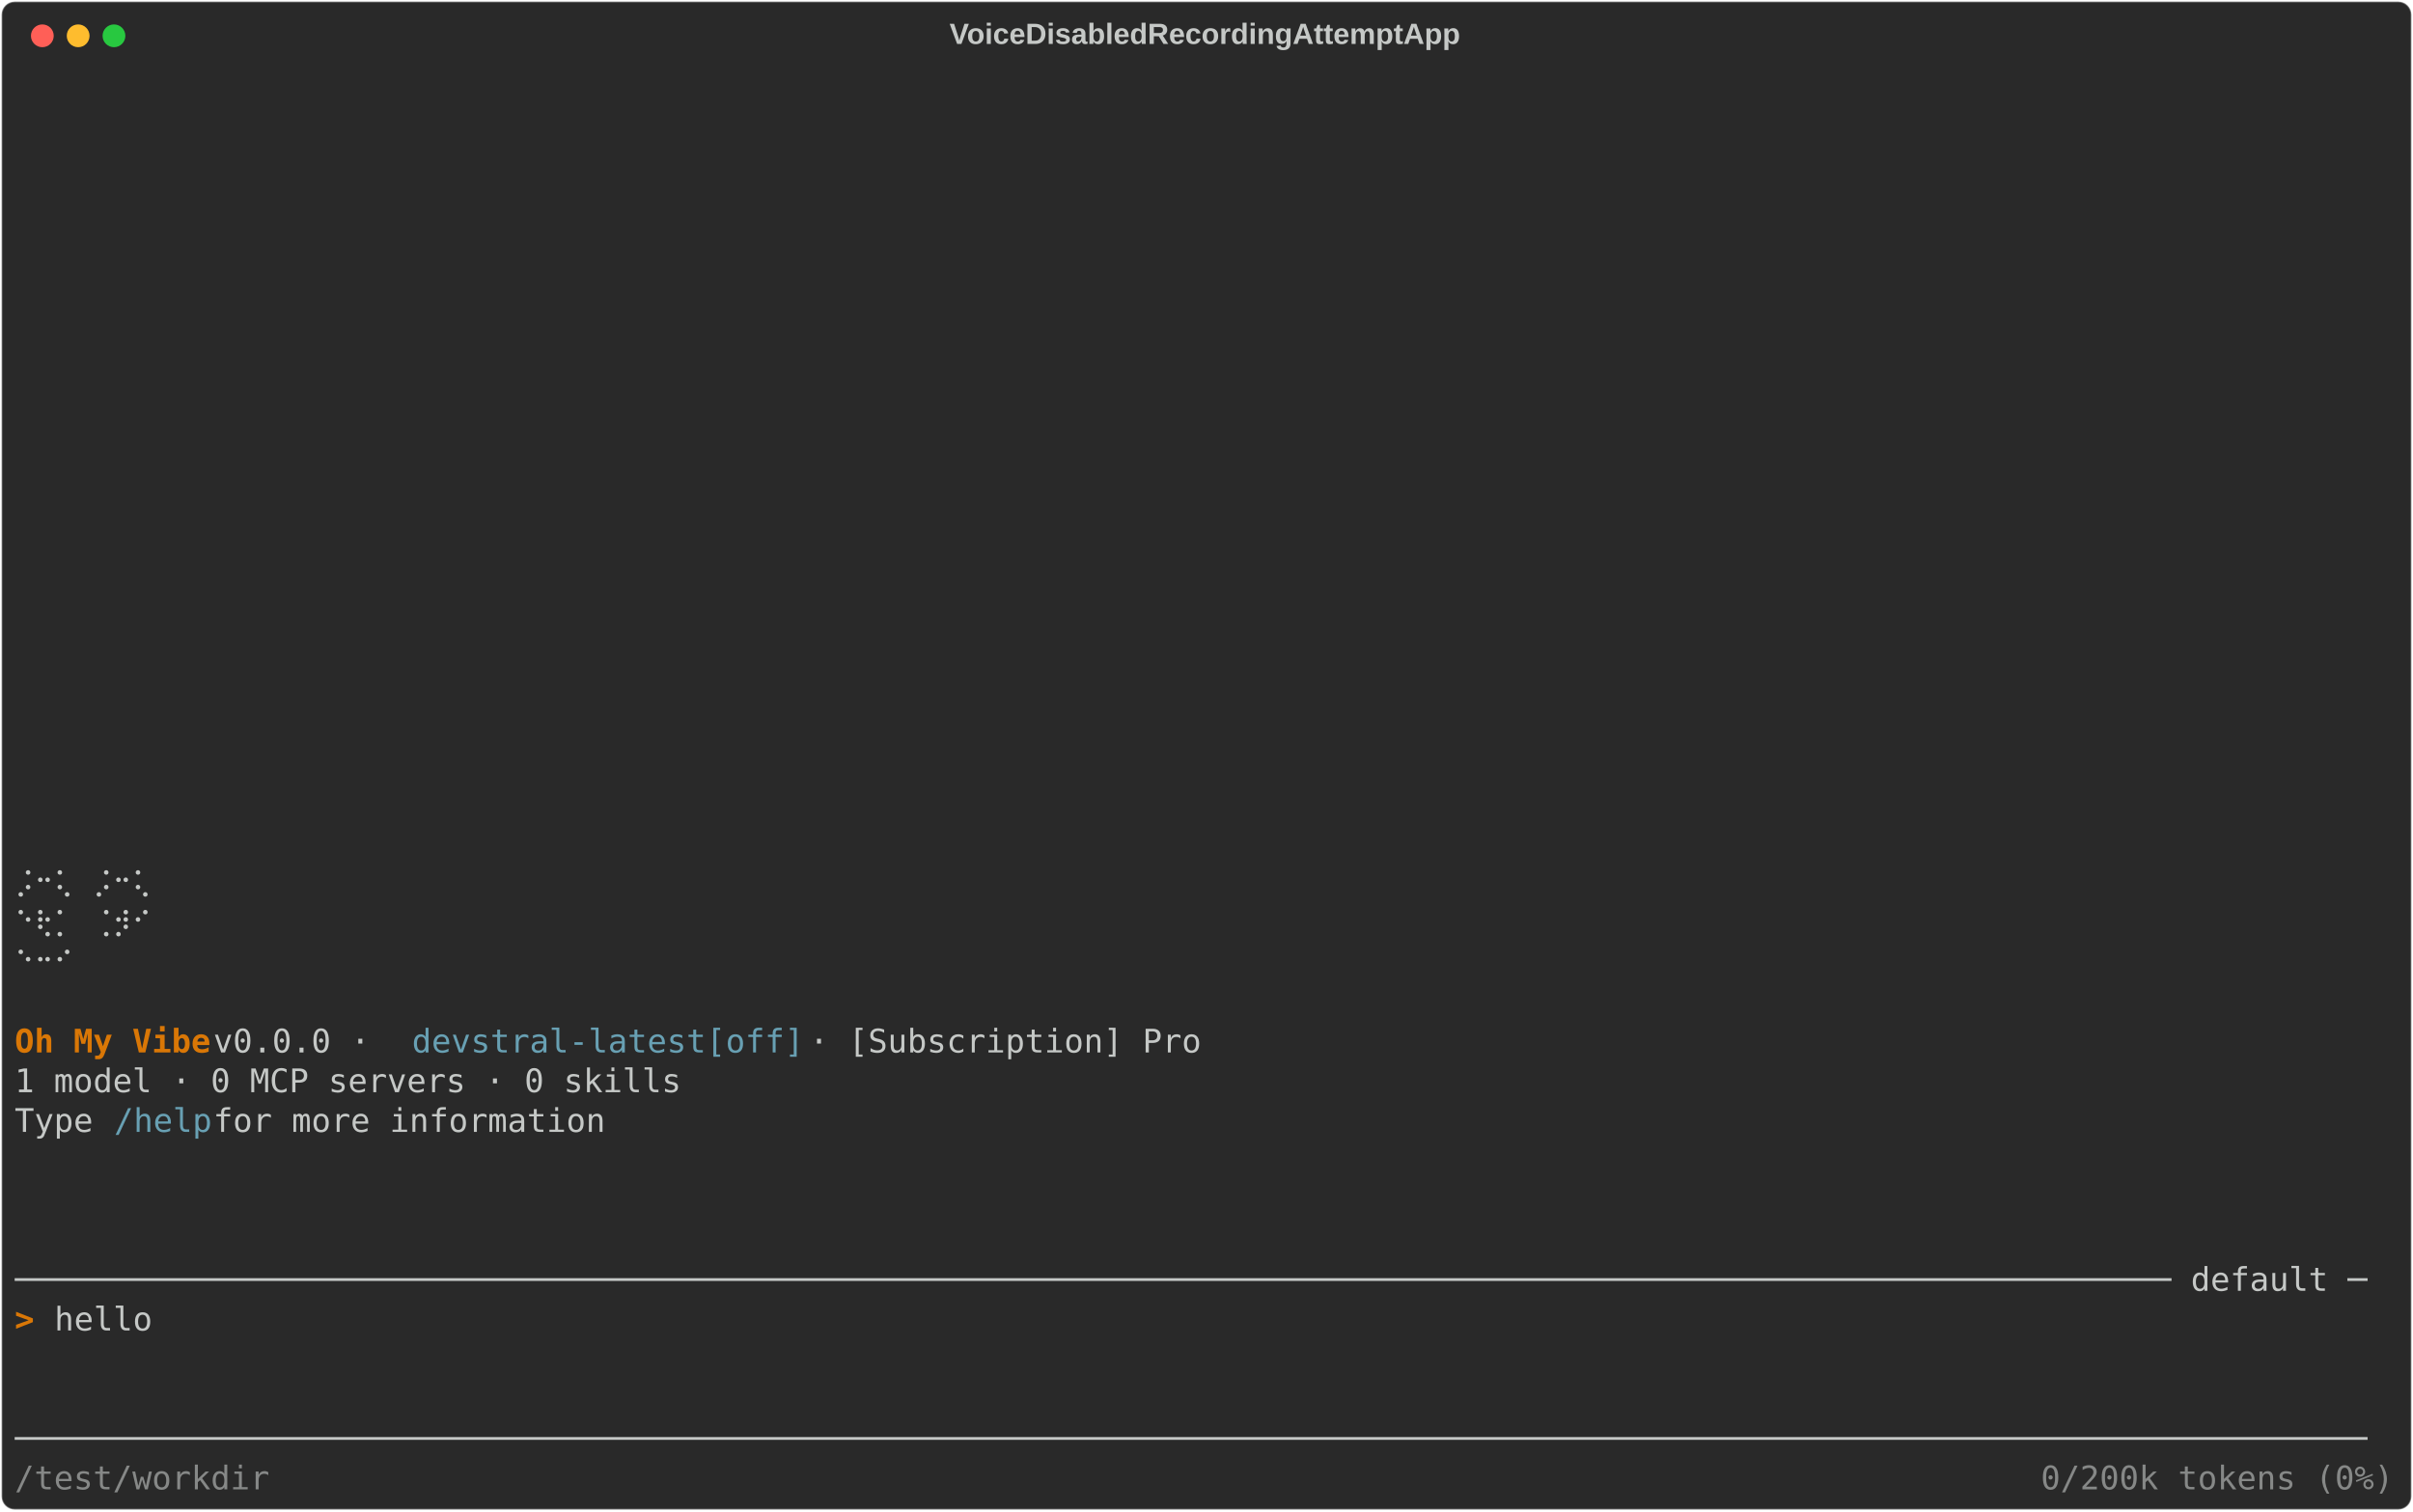
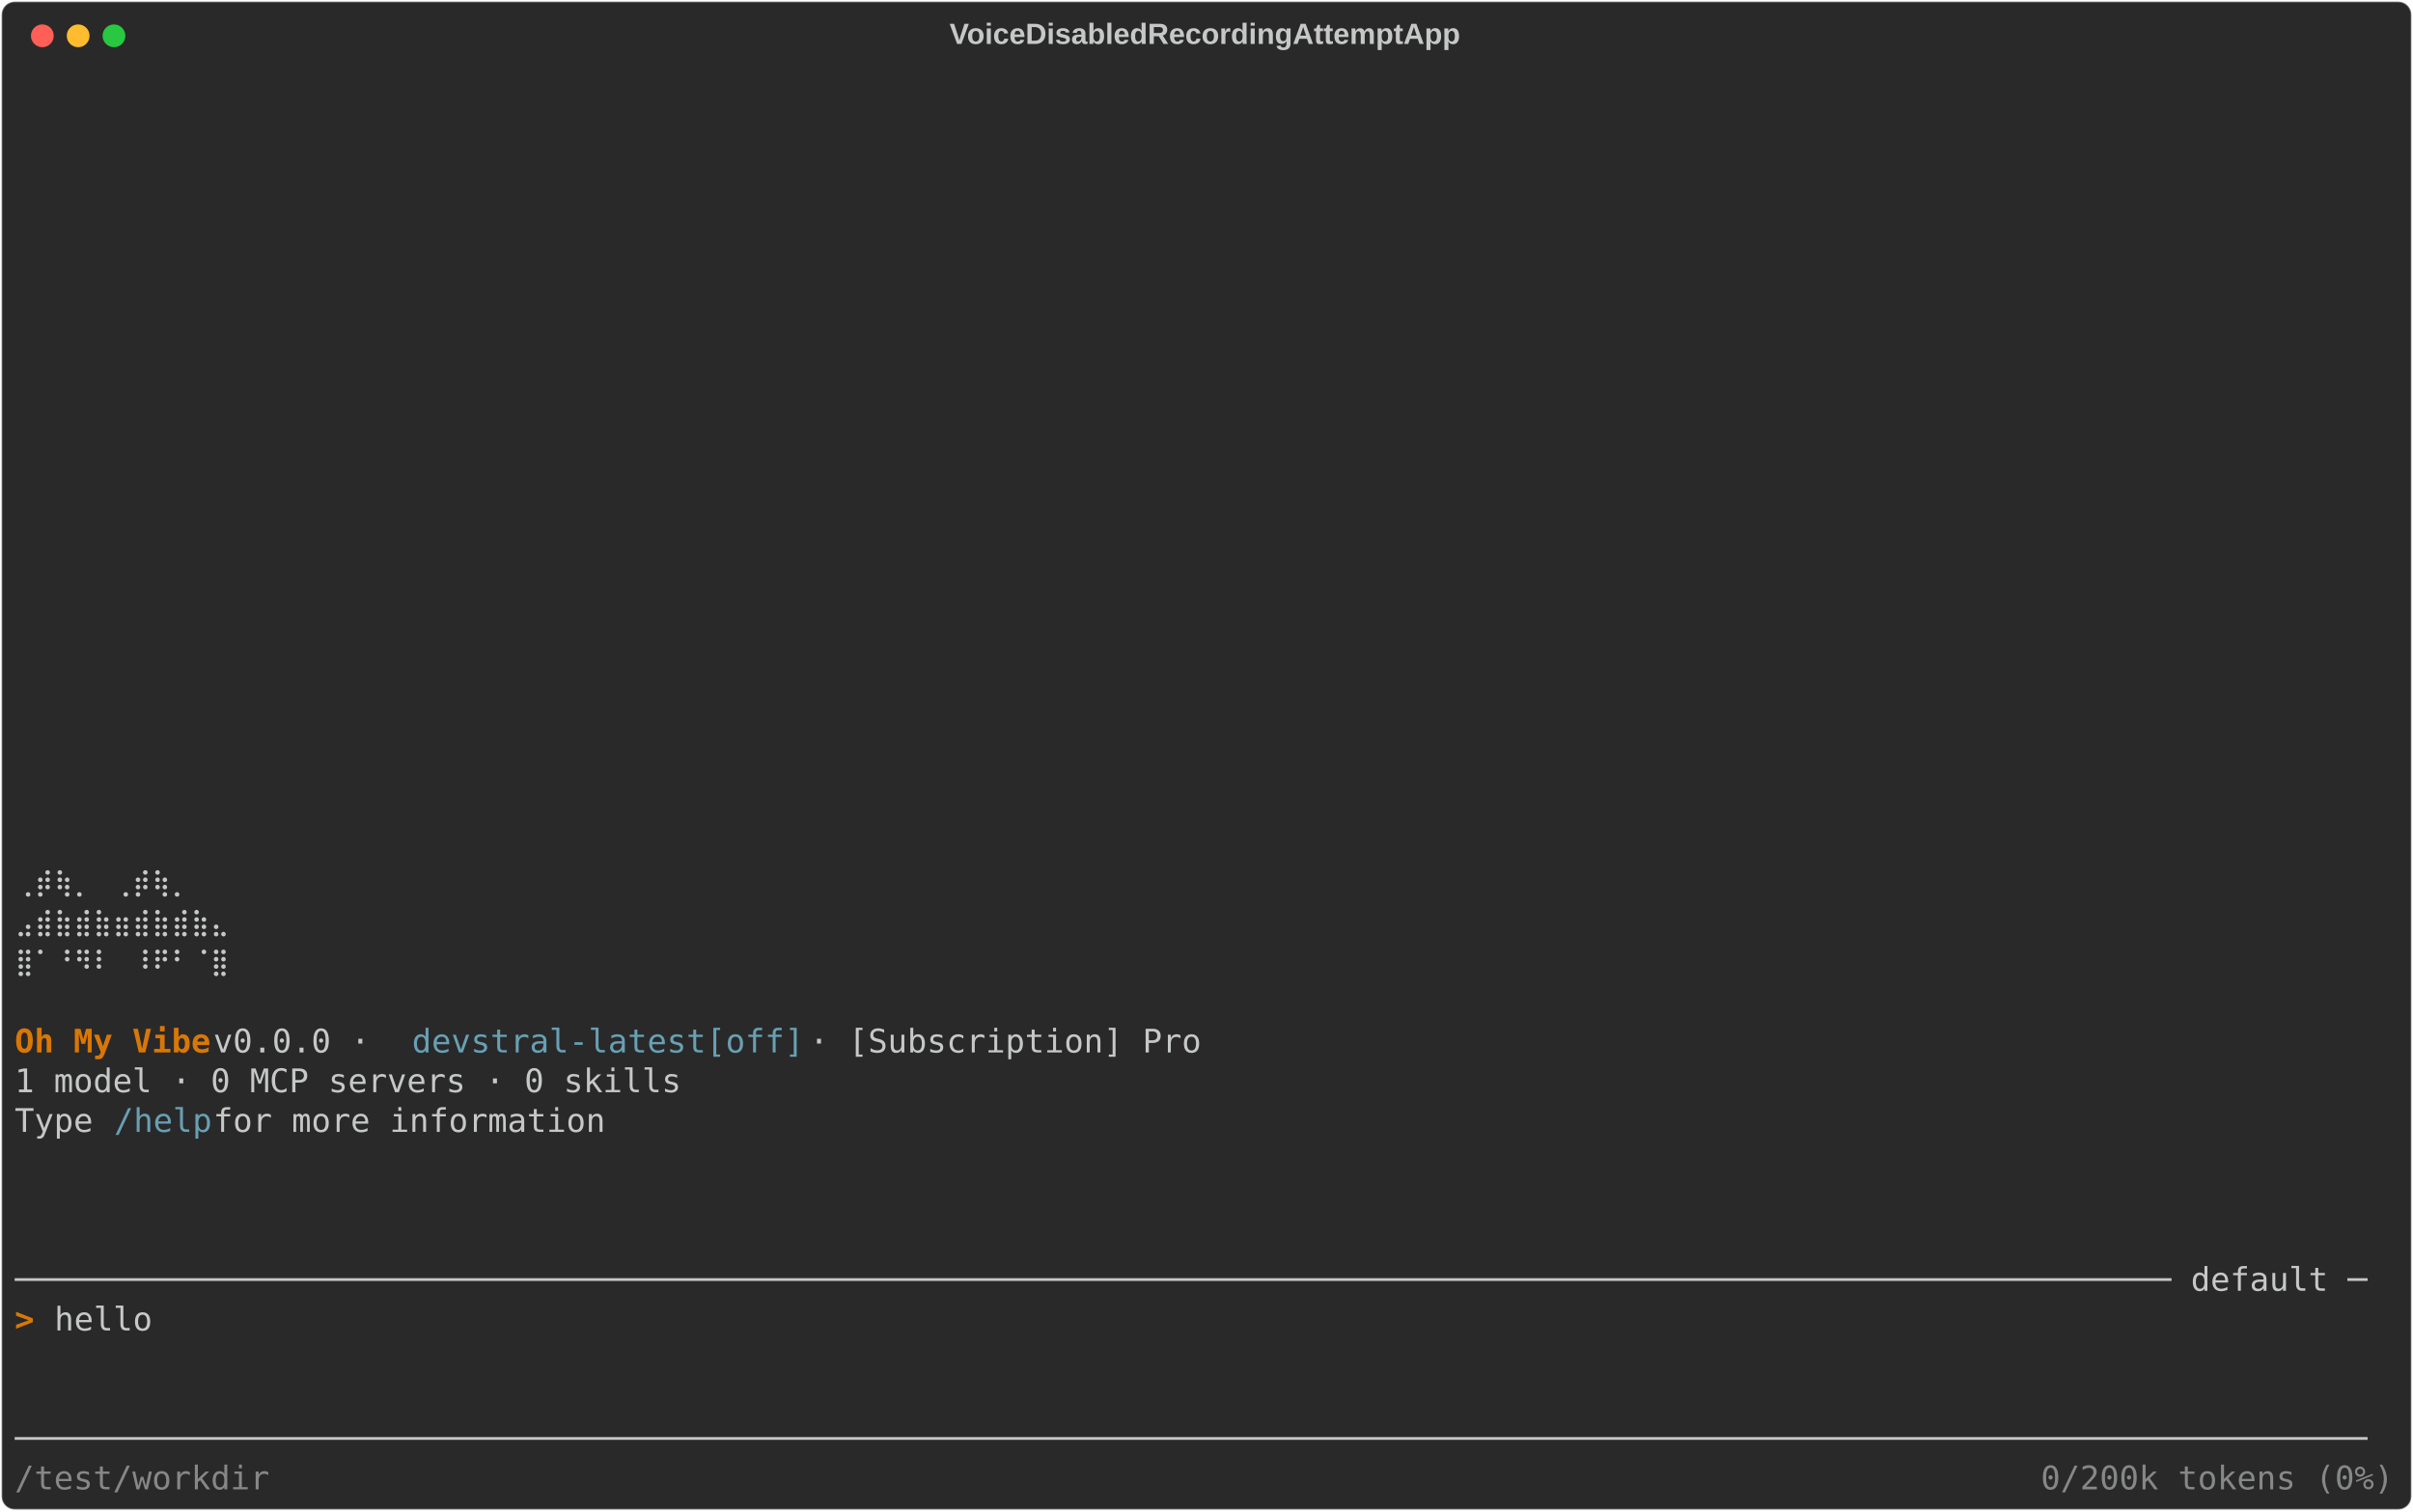
<svg xmlns="http://www.w3.org/2000/svg" class="rich-terminal" viewBox="0 0 1482 928.4">
  <style>

    @font-face {
        font-family: "Fira Code";
        src: local("FiraCode-Regular"),
                url("https://cdnjs.cloudflare.com/ajax/libs/firacode/6.2.0/woff2/FiraCode-Regular.woff2") format("woff2"),
                url("https://cdnjs.cloudflare.com/ajax/libs/firacode/6.2.0/woff/FiraCode-Regular.woff") format("woff");
        font-style: normal;
        font-weight: 400;
    }
    @font-face {
        font-family: "Fira Code";
        src: local("FiraCode-Bold"),
                url("https://cdnjs.cloudflare.com/ajax/libs/firacode/6.2.0/woff2/FiraCode-Bold.woff2") format("woff2"),
                url("https://cdnjs.cloudflare.com/ajax/libs/firacode/6.2.0/woff/FiraCode-Bold.woff") format("woff");
        font-style: bold;
        font-weight: 700;
    }

    .terminal-matrix {
        font-family: Fira Code, monospace;
        font-size: 20px;
        line-height: 24.4px;
        font-variant-east-asian: full-width;
    }

    .terminal-title {
        font-size: 18px;
        font-weight: bold;
        font-family: arial;
    }

    .terminal-r1 { fill: #c5c8c6 }
.terminal-r2 { fill: #d97706;font-weight: bold }
.terminal-r3 { fill: #68a0b3 }
.terminal-r4 { fill: #868887 }
    </style>
  <defs>
    <clipPath id="terminal-clip-terminal">
      <rect x="0" y="0" width="1463.0" height="877.4" />
    </clipPath>
    <clipPath id="terminal-line-0">
      <rect x="0" y="1.5" width="1464" height="24.65" />
    </clipPath>
    <clipPath id="terminal-line-1">
      <rect x="0" y="25.9" width="1464" height="24.65" />
    </clipPath>
    <clipPath id="terminal-line-2">
      <rect x="0" y="50.3" width="1464" height="24.65" />
    </clipPath>
    <clipPath id="terminal-line-3">
      <rect x="0" y="74.7" width="1464" height="24.65" />
    </clipPath>
    <clipPath id="terminal-line-4">
      <rect x="0" y="99.1" width="1464" height="24.65" />
    </clipPath>
    <clipPath id="terminal-line-5">
      <rect x="0" y="123.5" width="1464" height="24.65" />
    </clipPath>
    <clipPath id="terminal-line-6">
      <rect x="0" y="147.9" width="1464" height="24.65" />
    </clipPath>
    <clipPath id="terminal-line-7">
      <rect x="0" y="172.3" width="1464" height="24.65" />
    </clipPath>
    <clipPath id="terminal-line-8">
      <rect x="0" y="196.7" width="1464" height="24.65" />
    </clipPath>
    <clipPath id="terminal-line-9">
      <rect x="0" y="221.1" width="1464" height="24.65" />
    </clipPath>
    <clipPath id="terminal-line-10">
      <rect x="0" y="245.5" width="1464" height="24.65" />
    </clipPath>
    <clipPath id="terminal-line-11">
      <rect x="0" y="269.9" width="1464" height="24.65" />
    </clipPath>
    <clipPath id="terminal-line-12">
      <rect x="0" y="294.3" width="1464" height="24.65" />
    </clipPath>
    <clipPath id="terminal-line-13">
      <rect x="0" y="318.7" width="1464" height="24.65" />
    </clipPath>
    <clipPath id="terminal-line-14">
      <rect x="0" y="343.1" width="1464" height="24.65" />
    </clipPath>
    <clipPath id="terminal-line-15">
      <rect x="0" y="367.5" width="1464" height="24.65" />
    </clipPath>
    <clipPath id="terminal-line-16">
      <rect x="0" y="391.9" width="1464" height="24.65" />
    </clipPath>
    <clipPath id="terminal-line-17">
      <rect x="0" y="416.3" width="1464" height="24.65" />
    </clipPath>
    <clipPath id="terminal-line-18">
      <rect x="0" y="440.7" width="1464" height="24.65" />
    </clipPath>
    <clipPath id="terminal-line-19">
      <rect x="0" y="465.1" width="1464" height="24.65" />
    </clipPath>
    <clipPath id="terminal-line-20">
      <rect x="0" y="489.5" width="1464" height="24.65" />
    </clipPath>
    <clipPath id="terminal-line-21">
      <rect x="0" y="513.9" width="1464" height="24.65" />
    </clipPath>
    <clipPath id="terminal-line-22">
      <rect x="0" y="538.3" width="1464" height="24.65" />
    </clipPath>
    <clipPath id="terminal-line-23">
      <rect x="0" y="562.7" width="1464" height="24.65" />
    </clipPath>
    <clipPath id="terminal-line-24">
      <rect x="0" y="587.1" width="1464" height="24.65" />
    </clipPath>
    <clipPath id="terminal-line-25">
      <rect x="0" y="611.5" width="1464" height="24.65" />
    </clipPath>
    <clipPath id="terminal-line-26">
      <rect x="0" y="635.9" width="1464" height="24.65" />
    </clipPath>
    <clipPath id="terminal-line-27">
      <rect x="0" y="660.3" width="1464" height="24.65" />
    </clipPath>
    <clipPath id="terminal-line-28">
      <rect x="0" y="684.7" width="1464" height="24.65" />
    </clipPath>
    <clipPath id="terminal-line-29">
      <rect x="0" y="709.1" width="1464" height="24.65" />
    </clipPath>
    <clipPath id="terminal-line-30">
      <rect x="0" y="733.5" width="1464" height="24.65" />
    </clipPath>
    <clipPath id="terminal-line-31">
      <rect x="0" y="757.9" width="1464" height="24.65" />
    </clipPath>
    <clipPath id="terminal-line-32">
      <rect x="0" y="782.3" width="1464" height="24.65" />
    </clipPath>
    <clipPath id="terminal-line-33">
      <rect x="0" y="806.7" width="1464" height="24.65" />
    </clipPath>
    <clipPath id="terminal-line-34">
      <rect x="0" y="831.1" width="1464" height="24.65" />
    </clipPath>
  </defs>
  <rect fill="#292929" stroke="rgba(255,255,255,0.35)" stroke-width="1" x="1" y="1" width="1480" height="926.4" rx="8" />
  <text class="terminal-title" fill="#c5c8c6" text-anchor="middle" x="740" y="27">VoiceDisabledRecordingAttemptApp</text>
  <g transform="translate(26,22)">
    <circle cx="0" cy="0" r="7" fill="#ff5f57" />
    <circle cx="22" cy="0" r="7" fill="#febc2e" />
    <circle cx="44" cy="0" r="7" fill="#28c840" />
  </g>
  <g transform="translate(9, 41)" clip-path="url(#terminal-clip-terminal)">
    <g class="terminal-matrix">
      <text class="terminal-r1" x="1464" y="20" textLength="12.2" clip-path="url(#terminal-line-0)">
</text>
      <text class="terminal-r1" x="1464" y="44.4" textLength="12.2" clip-path="url(#terminal-line-1)">
</text>
      <text class="terminal-r1" x="1464" y="68.8" textLength="12.2" clip-path="url(#terminal-line-2)">
</text>
      <text class="terminal-r1" x="1464" y="93.2" textLength="12.2" clip-path="url(#terminal-line-3)">
</text>
      <text class="terminal-r1" x="1464" y="117.6" textLength="12.2" clip-path="url(#terminal-line-4)">
</text>
      <text class="terminal-r1" x="1464" y="142" textLength="12.2" clip-path="url(#terminal-line-5)">
</text>
      <text class="terminal-r1" x="1464" y="166.4" textLength="12.2" clip-path="url(#terminal-line-6)">
</text>
      <text class="terminal-r1" x="1464" y="190.8" textLength="12.2" clip-path="url(#terminal-line-7)">
</text>
      <text class="terminal-r1" x="1464" y="215.2" textLength="12.2" clip-path="url(#terminal-line-8)">
</text>
      <text class="terminal-r1" x="1464" y="239.6" textLength="12.2" clip-path="url(#terminal-line-9)">
</text>
      <text class="terminal-r1" x="1464" y="264" textLength="12.2" clip-path="url(#terminal-line-10)">
</text>
      <text class="terminal-r1" x="1464" y="288.4" textLength="12.2" clip-path="url(#terminal-line-11)">
</text>
      <text class="terminal-r1" x="1464" y="312.8" textLength="12.2" clip-path="url(#terminal-line-12)">
</text>
      <text class="terminal-r1" x="1464" y="337.2" textLength="12.2" clip-path="url(#terminal-line-13)">
</text>
      <text class="terminal-r1" x="1464" y="361.6" textLength="12.2" clip-path="url(#terminal-line-14)">
</text>
      <text class="terminal-r1" x="1464" y="386" textLength="12.2" clip-path="url(#terminal-line-15)">
</text>
      <text class="terminal-r1" x="1464" y="410.4" textLength="12.2" clip-path="url(#terminal-line-16)">
</text>
      <text class="terminal-r1" x="1464" y="434.8" textLength="12.2" clip-path="url(#terminal-line-17)">
</text>
      <text class="terminal-r1" x="1464" y="459.2" textLength="12.2" clip-path="url(#terminal-line-18)">
</text>
      <text class="terminal-r1" x="1464" y="483.6" textLength="12.2" clip-path="url(#terminal-line-19)">
</text>
-       <text class="terminal-r1" x="0" y="508" textLength="134.2" clip-path="url(#terminal-line-20)">  ⡨⠒⢅ ⡨⠒⢅  </text>
+       <text class="terminal-r1" x="0" y="508" textLength="146.4" clip-path="url(#terminal-line-20)"> ⢀⡾⢷⡀ ⢀⡾⢷⡀  </text>
      <text class="terminal-r1" x="1464" y="508" textLength="12.2" clip-path="url(#terminal-line-20)">
</text>
-       <text class="terminal-r1" x="0" y="532.4" textLength="134.2" clip-path="url(#terminal-line-21)">  ⠑⢗⡁ ⢈⡺⠊  </text>
+       <text class="terminal-r1" x="0" y="532.4" textLength="146.4" clip-path="url(#terminal-line-21)">⣠⣾⣷⣾⣷⣶⣾⣷⣾⣷⣄ </text>
      <text class="terminal-r1" x="1464" y="532.4" textLength="12.2" clip-path="url(#terminal-line-21)">
</text>
-       <text class="terminal-r1" x="0" y="556.8" textLength="134.2" clip-path="url(#terminal-line-22)">    ⠑⠒⠊    </text>
+       <text class="terminal-r1" x="0" y="556.8" textLength="146.4" clip-path="url(#terminal-line-22)">⣿⠁⠘⠻⠇ ⠸⠟⠃⠈⣿ </text>
      <text class="terminal-r1" x="1464" y="556.8" textLength="12.2" clip-path="url(#terminal-line-22)">
</text>
      <text class="terminal-r1" x="1464" y="581.2" textLength="12.2" clip-path="url(#terminal-line-23)">
</text>
      <text class="terminal-r2" x="0" y="605.6" textLength="122" clip-path="url(#terminal-line-24)">Oh My Vibe</text>
      <text class="terminal-r1" x="122" y="605.6" textLength="122" clip-path="url(#terminal-line-24)"> v0.0.0 · </text>
      <text class="terminal-r3" x="244" y="605.6" textLength="244" clip-path="url(#terminal-line-24)">devstral-latest[off]</text>
      <text class="terminal-r1" x="488" y="605.6" textLength="256.2" clip-path="url(#terminal-line-24)"> · [Subscription] Pro</text>
      <text class="terminal-r1" x="1464" y="605.6" textLength="12.2" clip-path="url(#terminal-line-24)">
</text>
      <text class="terminal-r1" x="0" y="630" textLength="414.8" clip-path="url(#terminal-line-25)">1 model · 0 MCP servers · 0 skills</text>
      <text class="terminal-r1" x="1464" y="630" textLength="12.2" clip-path="url(#terminal-line-25)">
</text>
      <text class="terminal-r1" x="0" y="654.4" textLength="61" clip-path="url(#terminal-line-26)">Type </text>
      <text class="terminal-r3" x="61" y="654.4" textLength="61" clip-path="url(#terminal-line-26)">/help</text>
      <text class="terminal-r1" x="122" y="654.4" textLength="256.2" clip-path="url(#terminal-line-26)"> for more information</text>
      <text class="terminal-r1" x="1464" y="654.4" textLength="12.2" clip-path="url(#terminal-line-26)">
</text>
      <text class="terminal-r1" x="1464" y="678.8" textLength="12.2" clip-path="url(#terminal-line-27)">
</text>
      <text class="terminal-r1" x="1464" y="703.2" textLength="12.2" clip-path="url(#terminal-line-28)">
</text>
      <text class="terminal-r1" x="1464" y="727.6" textLength="12.2" clip-path="url(#terminal-line-29)">
</text>
      <text class="terminal-r1" x="0" y="752" textLength="1464" clip-path="url(#terminal-line-30)">────────────────────────────────────────────────────────────────────────────────────────────────────────────── default ─</text>
      <text class="terminal-r1" x="1464" y="752" textLength="12.2" clip-path="url(#terminal-line-30)">
</text>
      <text class="terminal-r2" x="0" y="776.4" textLength="12.2" clip-path="url(#terminal-line-31)">&gt;</text>
      <text class="terminal-r1" x="24.4" y="776.4" textLength="1439.6" clip-path="url(#terminal-line-31)">hello                                                                                                                 </text>
      <text class="terminal-r1" x="1464" y="776.4" textLength="12.2" clip-path="url(#terminal-line-31)">
</text>
      <text class="terminal-r1" x="1464" y="800.8" textLength="12.2" clip-path="url(#terminal-line-32)">
</text>
      <text class="terminal-r1" x="1464" y="825.2" textLength="12.2" clip-path="url(#terminal-line-33)">
</text>
      <text class="terminal-r1" x="0" y="849.6" textLength="1464" clip-path="url(#terminal-line-34)">────────────────────────────────────────────────────────────────────────────────────────────────────────────────────────</text>
      <text class="terminal-r1" x="1464" y="849.6" textLength="12.2" clip-path="url(#terminal-line-34)">
</text>
      <text class="terminal-r4" x="0" y="874" textLength="158.6" clip-path="url(#terminal-line-35)">/test/workdir</text>
      <text class="terminal-r4" x="1244.4" y="874" textLength="219.6" clip-path="url(#terminal-line-35)">0/200k tokens (0%)</text>
    </g>
  </g>
</svg>
